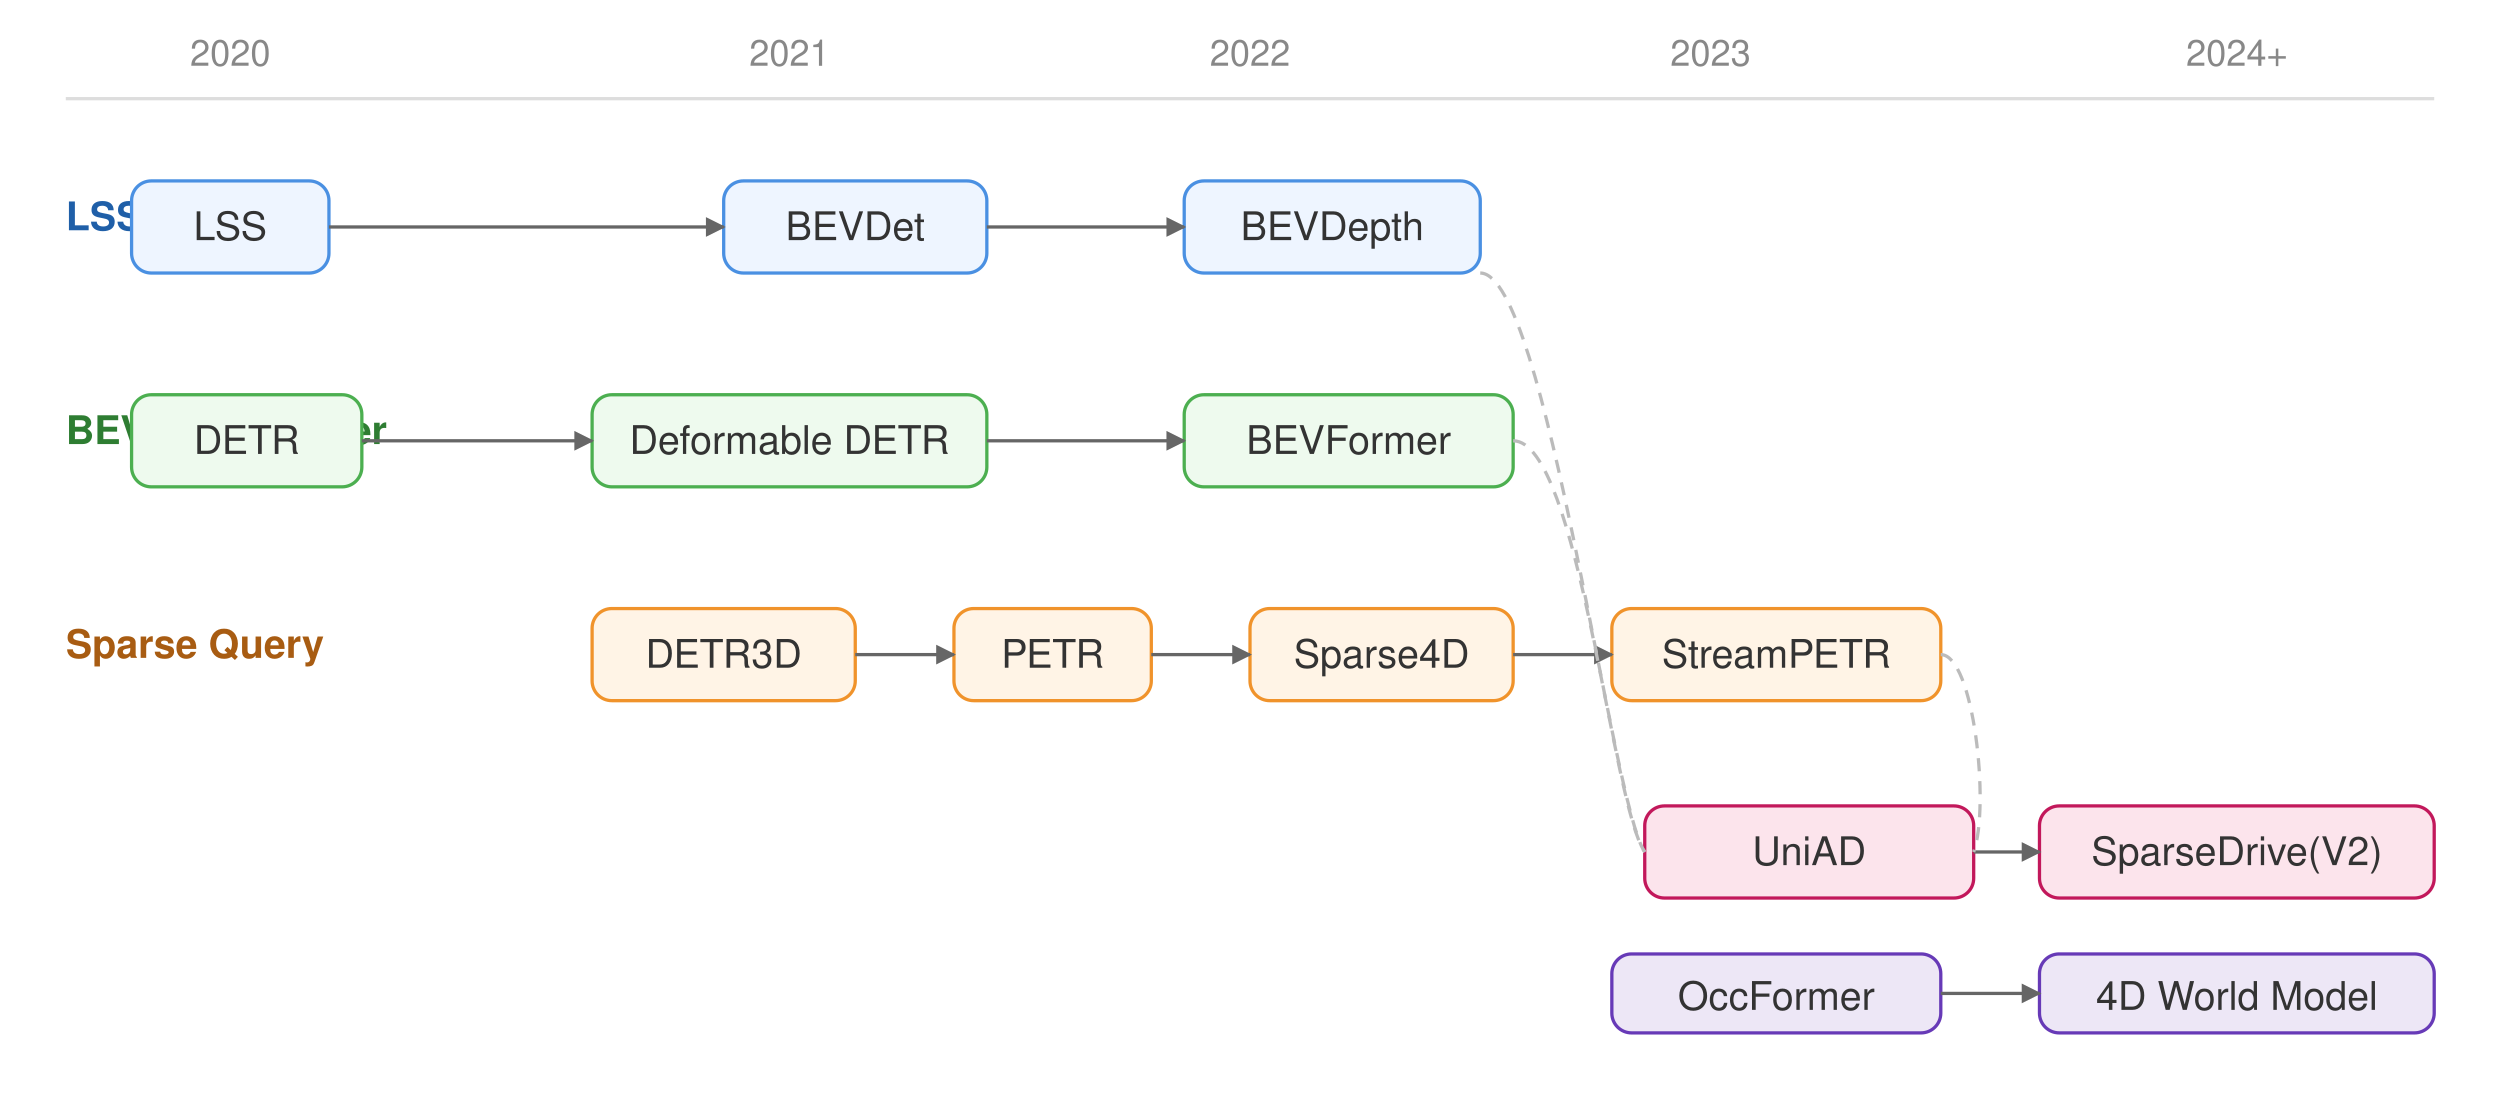
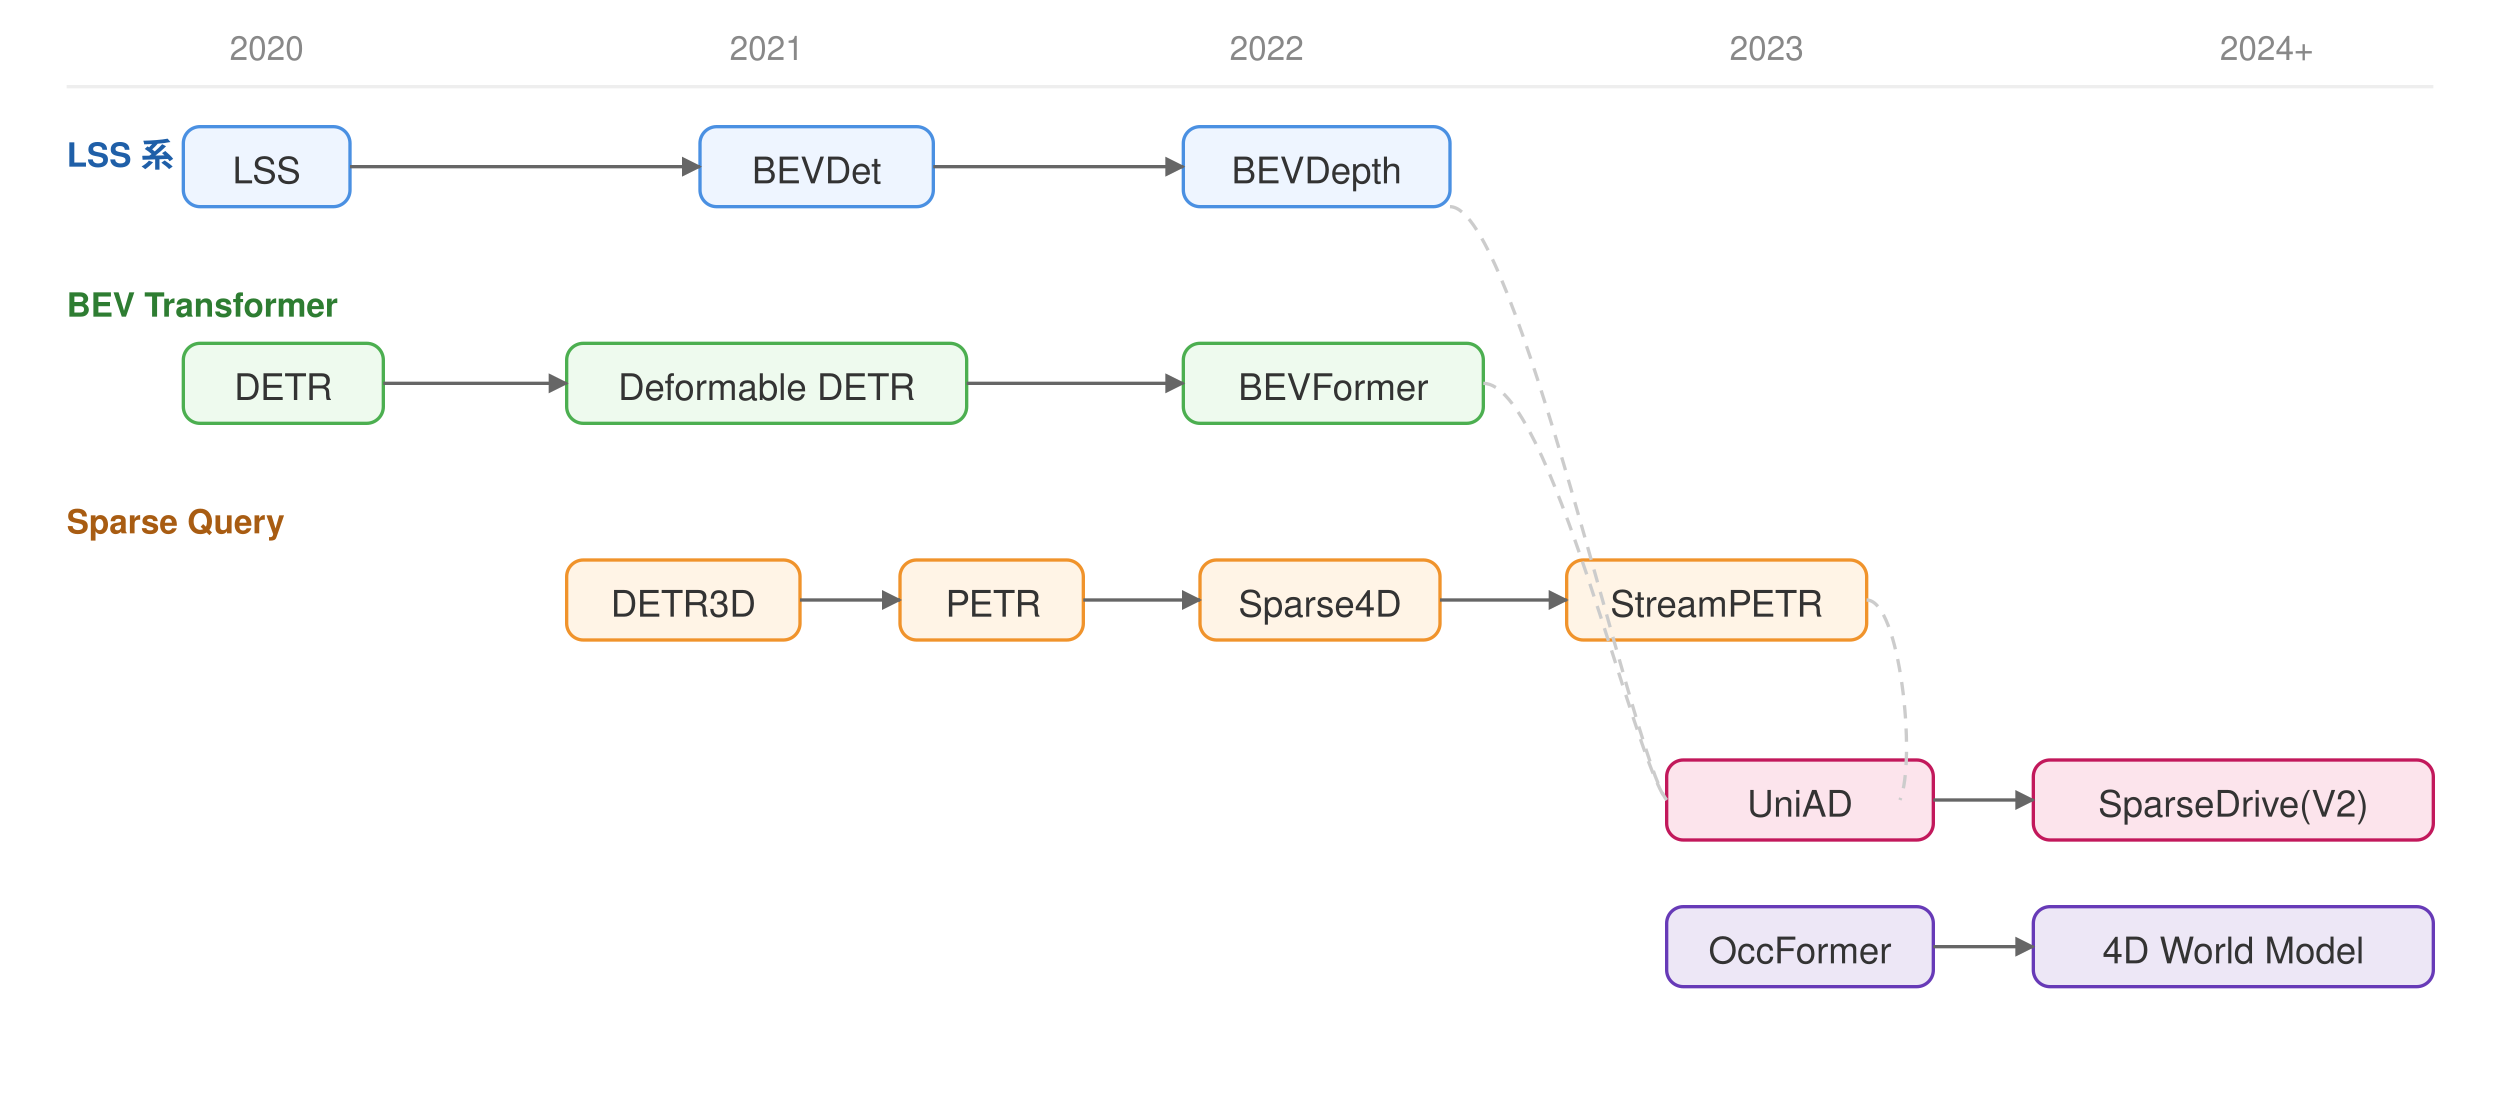
- <svg xmlns="http://www.w3.org/2000/svg" viewBox="0 0 760 340" font-family="-apple-system,Helvetica,Arial,sans-serif" font-size="12">
+ <svg xmlns="http://www.w3.org/2000/svg" viewBox="0 0 750 330" font-family="-apple-system,Helvetica,Arial,sans-serif" font-size="12">
  <defs>
    <marker id="arr2" viewBox="0 0 10 10" refX="9" refY="5" markerWidth="6" markerHeight="6" orient="auto-start-reverse">
      <path d="M0,0 L10,5 L0,10 z" fill="#666" />
    </marker>
  </defs>
-   <text x="70" y="20" text-anchor="middle" fill="#888" font-size="11">2020</text>
-   <text x="240" y="20" text-anchor="middle" fill="#888" font-size="11">2021</text>
-   <text x="380" y="20" text-anchor="middle" fill="#888" font-size="11">2022</text>
-   <text x="520" y="20" text-anchor="middle" fill="#888" font-size="11">2023</text>
-   <text x="680" y="20" text-anchor="middle" fill="#888" font-size="11">2024+</text>
-   <line x1="20" y1="30" x2="740" y2="30" stroke="#ddd" />
-   <text x="20" y="70" font-weight="600" fill="#1f5fa8">LSS 系</text>
-   <rect x="40" y="55" width="60" height="28" rx="6" fill="#eef5ff" stroke="#4a90e2" />
-   <text x="70" y="73" text-anchor="middle" fill="#333">LSS</text>
-   <rect x="220" y="55" width="80" height="28" rx="6" fill="#eef5ff" stroke="#4a90e2" />
-   <text x="260" y="73" text-anchor="middle" fill="#333">BEVDet</text>
-   <rect x="360" y="55" width="90" height="28" rx="6" fill="#eef5ff" stroke="#4a90e2" />
-   <text x="405" y="73" text-anchor="middle" fill="#333">BEVDepth</text>
-   <line x1="100" y1="69" x2="220" y2="69" stroke="#666" marker-end="url(#arr2)" />
-   <line x1="300" y1="69" x2="360" y2="69" stroke="#666" marker-end="url(#arr2)" />
-   <text x="20" y="135" font-weight="600" fill="#2e7d32">BEV Transformer</text>
-   <rect x="40" y="120" width="70" height="28" rx="6" fill="#eefaee" stroke="#4caf50" />
-   <text x="75" y="138" text-anchor="middle" fill="#333">DETR</text>
-   <rect x="180" y="120" width="120" height="28" rx="6" fill="#eefaee" stroke="#4caf50" />
-   <text x="240" y="138" text-anchor="middle" fill="#333">Deformable DETR</text>
-   <rect x="360" y="120" width="100" height="28" rx="6" fill="#eefaee" stroke="#4caf50" />
-   <text x="410" y="138" text-anchor="middle" fill="#333">BEVFormer</text>
-   <line x1="110" y1="134" x2="180" y2="134" stroke="#666" marker-end="url(#arr2)" />
-   <line x1="300" y1="134" x2="360" y2="134" stroke="#666" marker-end="url(#arr2)" />
-   <text x="20" y="200" font-weight="600" fill="#a85c12">Sparse Query</text>
-   <rect x="180" y="185" width="80" height="28" rx="6" fill="#fff4e6" stroke="#f0932b" />
-   <text x="220" y="203" text-anchor="middle" fill="#333">DETR3D</text>
-   <rect x="290" y="185" width="60" height="28" rx="6" fill="#fff4e6" stroke="#f0932b" />
-   <text x="320" y="203" text-anchor="middle" fill="#333">PETR</text>
-   <rect x="380" y="185" width="80" height="28" rx="6" fill="#fff4e6" stroke="#f0932b" />
-   <text x="420" y="203" text-anchor="middle" fill="#333">Sparse4D</text>
-   <rect x="490" y="185" width="100" height="28" rx="6" fill="#fff4e6" stroke="#f0932b" />
-   <text x="540" y="203" text-anchor="middle" fill="#333">StreamPETR</text>
-   <line x1="260" y1="199" x2="290" y2="199" stroke="#666" marker-end="url(#arr2)" />
-   <line x1="350" y1="199" x2="380" y2="199" stroke="#666" marker-end="url(#arr2)" />
-   <line x1="460" y1="199" x2="490" y2="199" stroke="#666" marker-end="url(#arr2)" />
-   <rect x="500" y="245" width="100" height="28" rx="6" fill="#fce4ec" stroke="#c2185b" />
-   <text x="550" y="263" text-anchor="middle" fill="#333">UniAD</text>
-   <rect x="620" y="245" width="120" height="28" rx="6" fill="#fce4ec" stroke="#c2185b" />
-   <text x="680" y="263" text-anchor="middle" fill="#333">SparseDrive(V2)</text>
-   <line x1="600" y1="259" x2="620" y2="259" stroke="#666" marker-end="url(#arr2)" />
-   <path d="M450 83 C 470 83, 490 245, 500 259" stroke="#bbb" fill="none" stroke-dasharray="4 3" />
-   <path d="M460 134 C 480 134, 490 245, 500 259" stroke="#bbb" fill="none" stroke-dasharray="4 3" />
-   <path d="M590 199 C 600 199, 605 245, 600 259" stroke="#bbb" fill="none" stroke-dasharray="4 3" />
-   <rect x="490" y="290" width="100" height="24" rx="6" fill="#ede7f6" stroke="#673ab7" />
-   <text x="540" y="307" text-anchor="middle" fill="#333">OccFormer</text>
-   <rect x="620" y="290" width="120" height="24" rx="6" fill="#ede7f6" stroke="#673ab7" />
-   <text x="680" y="307" text-anchor="middle" fill="#333">4D World Model</text>
-   <line x1="590" y1="302" x2="620" y2="302" stroke="#666" marker-end="url(#arr2)" />
+   <text x="80" y="18" text-anchor="middle" fill="#888" font-size="10">2020</text>
+   <text x="230" y="18" text-anchor="middle" fill="#888" font-size="10">2021</text>
+   <text x="380" y="18" text-anchor="middle" fill="#888" font-size="10">2022</text>
+   <text x="530" y="18" text-anchor="middle" fill="#888" font-size="10">2023</text>
+   <text x="680" y="18" text-anchor="middle" fill="#888" font-size="10">2024+</text>
+   <line x1="20" y1="26" x2="730" y2="26" stroke="#eee" />
+   <text x="20" y="50" font-weight="600" fill="#1f5fa8" font-size="10">LSS 系</text>
+   <rect x="55" y="38" width="50" height="24" rx="5" fill="#eef5ff" stroke="#4a90e2" />
+   <text x="80" y="55" text-anchor="middle" font-size="11" fill="#333">LSS</text>
+   <rect x="210" y="38" width="70" height="24" rx="5" fill="#eef5ff" stroke="#4a90e2" />
+   <text x="245" y="55" text-anchor="middle" font-size="11" fill="#333">BEVDet</text>
+   <rect x="355" y="38" width="80" height="24" rx="5" fill="#eef5ff" stroke="#4a90e2" />
+   <text x="395" y="55" text-anchor="middle" font-size="11" fill="#333">BEVDepth</text>
+   <line x1="105" y1="50" x2="210" y2="50" stroke="#666" marker-end="url(#arr2)" />
+   <line x1="280" y1="50" x2="355" y2="50" stroke="#666" marker-end="url(#arr2)" />
+   <text x="20" y="95" font-weight="600" fill="#2e7d32" font-size="10">BEV Transformer</text>
+   <rect x="55" y="103" width="60" height="24" rx="5" fill="#eefaee" stroke="#4caf50" />
+   <text x="85" y="120" text-anchor="middle" font-size="11" fill="#333">DETR</text>
+   <rect x="170" y="103" width="120" height="24" rx="5" fill="#eefaee" stroke="#4caf50" />
+   <text x="230" y="120" text-anchor="middle" font-size="11" fill="#333">Deformable DETR</text>
+   <rect x="355" y="103" width="90" height="24" rx="5" fill="#eefaee" stroke="#4caf50" />
+   <text x="400" y="120" text-anchor="middle" font-size="11" fill="#333">BEVFormer</text>
+   <line x1="115" y1="115" x2="170" y2="115" stroke="#666" marker-end="url(#arr2)" />
+   <line x1="290" y1="115" x2="355" y2="115" stroke="#666" marker-end="url(#arr2)" />
+   <text x="20" y="160" font-weight="600" fill="#a85c12" font-size="10">Sparse Query</text>
+   <rect x="170" y="168" width="70" height="24" rx="5" fill="#fff4e6" stroke="#f0932b" />
+   <text x="205" y="185" text-anchor="middle" font-size="11" fill="#333">DETR3D</text>
+   <rect x="270" y="168" width="55" height="24" rx="5" fill="#fff4e6" stroke="#f0932b" />
+   <text x="298" y="185" text-anchor="middle" font-size="11" fill="#333">PETR</text>
+   <rect x="360" y="168" width="72" height="24" rx="5" fill="#fff4e6" stroke="#f0932b" />
+   <text x="396" y="185" text-anchor="middle" font-size="11" fill="#333">Sparse4D</text>
+   <rect x="470" y="168" width="90" height="24" rx="5" fill="#fff4e6" stroke="#f0932b" />
+   <text x="515" y="185" text-anchor="middle" font-size="11" fill="#333">StreamPETR</text>
+   <line x1="240" y1="180" x2="270" y2="180" stroke="#666" marker-end="url(#arr2)" />
+   <line x1="325" y1="180" x2="360" y2="180" stroke="#666" marker-end="url(#arr2)" />
+   <line x1="432" y1="180" x2="470" y2="180" stroke="#666" marker-end="url(#arr2)" />
+   <rect x="500" y="228" width="80" height="24" rx="5" fill="#fce4ec" stroke="#c2185b" />
+   <text x="540" y="245" text-anchor="middle" font-size="11" fill="#333">UniAD</text>
+   <rect x="610" y="228" width="120" height="24" rx="5" fill="#fce4ec" stroke="#c2185b" />
+   <text x="670" y="245" text-anchor="middle" font-size="11" fill="#333">SparseDrive(V2)</text>
+   <line x1="580" y1="240" x2="610" y2="240" stroke="#666" marker-end="url(#arr2)" />
+   <path d="M435 62 C 455 62, 490 228, 500 240" stroke="#ccc" fill="none" stroke-dasharray="4 3" />
+   <path d="M445 115 C 465 115, 490 228, 500 240" stroke="#ccc" fill="none" stroke-dasharray="4 3" />
+   <path d="M560 180 C 570 180, 575 228, 570 240" stroke="#ccc" fill="none" stroke-dasharray="4 3" />
+   <rect x="500" y="272" width="80" height="24" rx="5" fill="#ede7f6" stroke="#673ab7" />
+   <text x="540" y="289" text-anchor="middle" font-size="11" fill="#333">OccFormer</text>
+   <rect x="610" y="272" width="120" height="24" rx="5" fill="#ede7f6" stroke="#673ab7" />
+   <text x="670" y="289" text-anchor="middle" font-size="11" fill="#333">4D World Model</text>
+   <line x1="580" y1="284" x2="610" y2="284" stroke="#666" marker-end="url(#arr2)" />
</svg>
